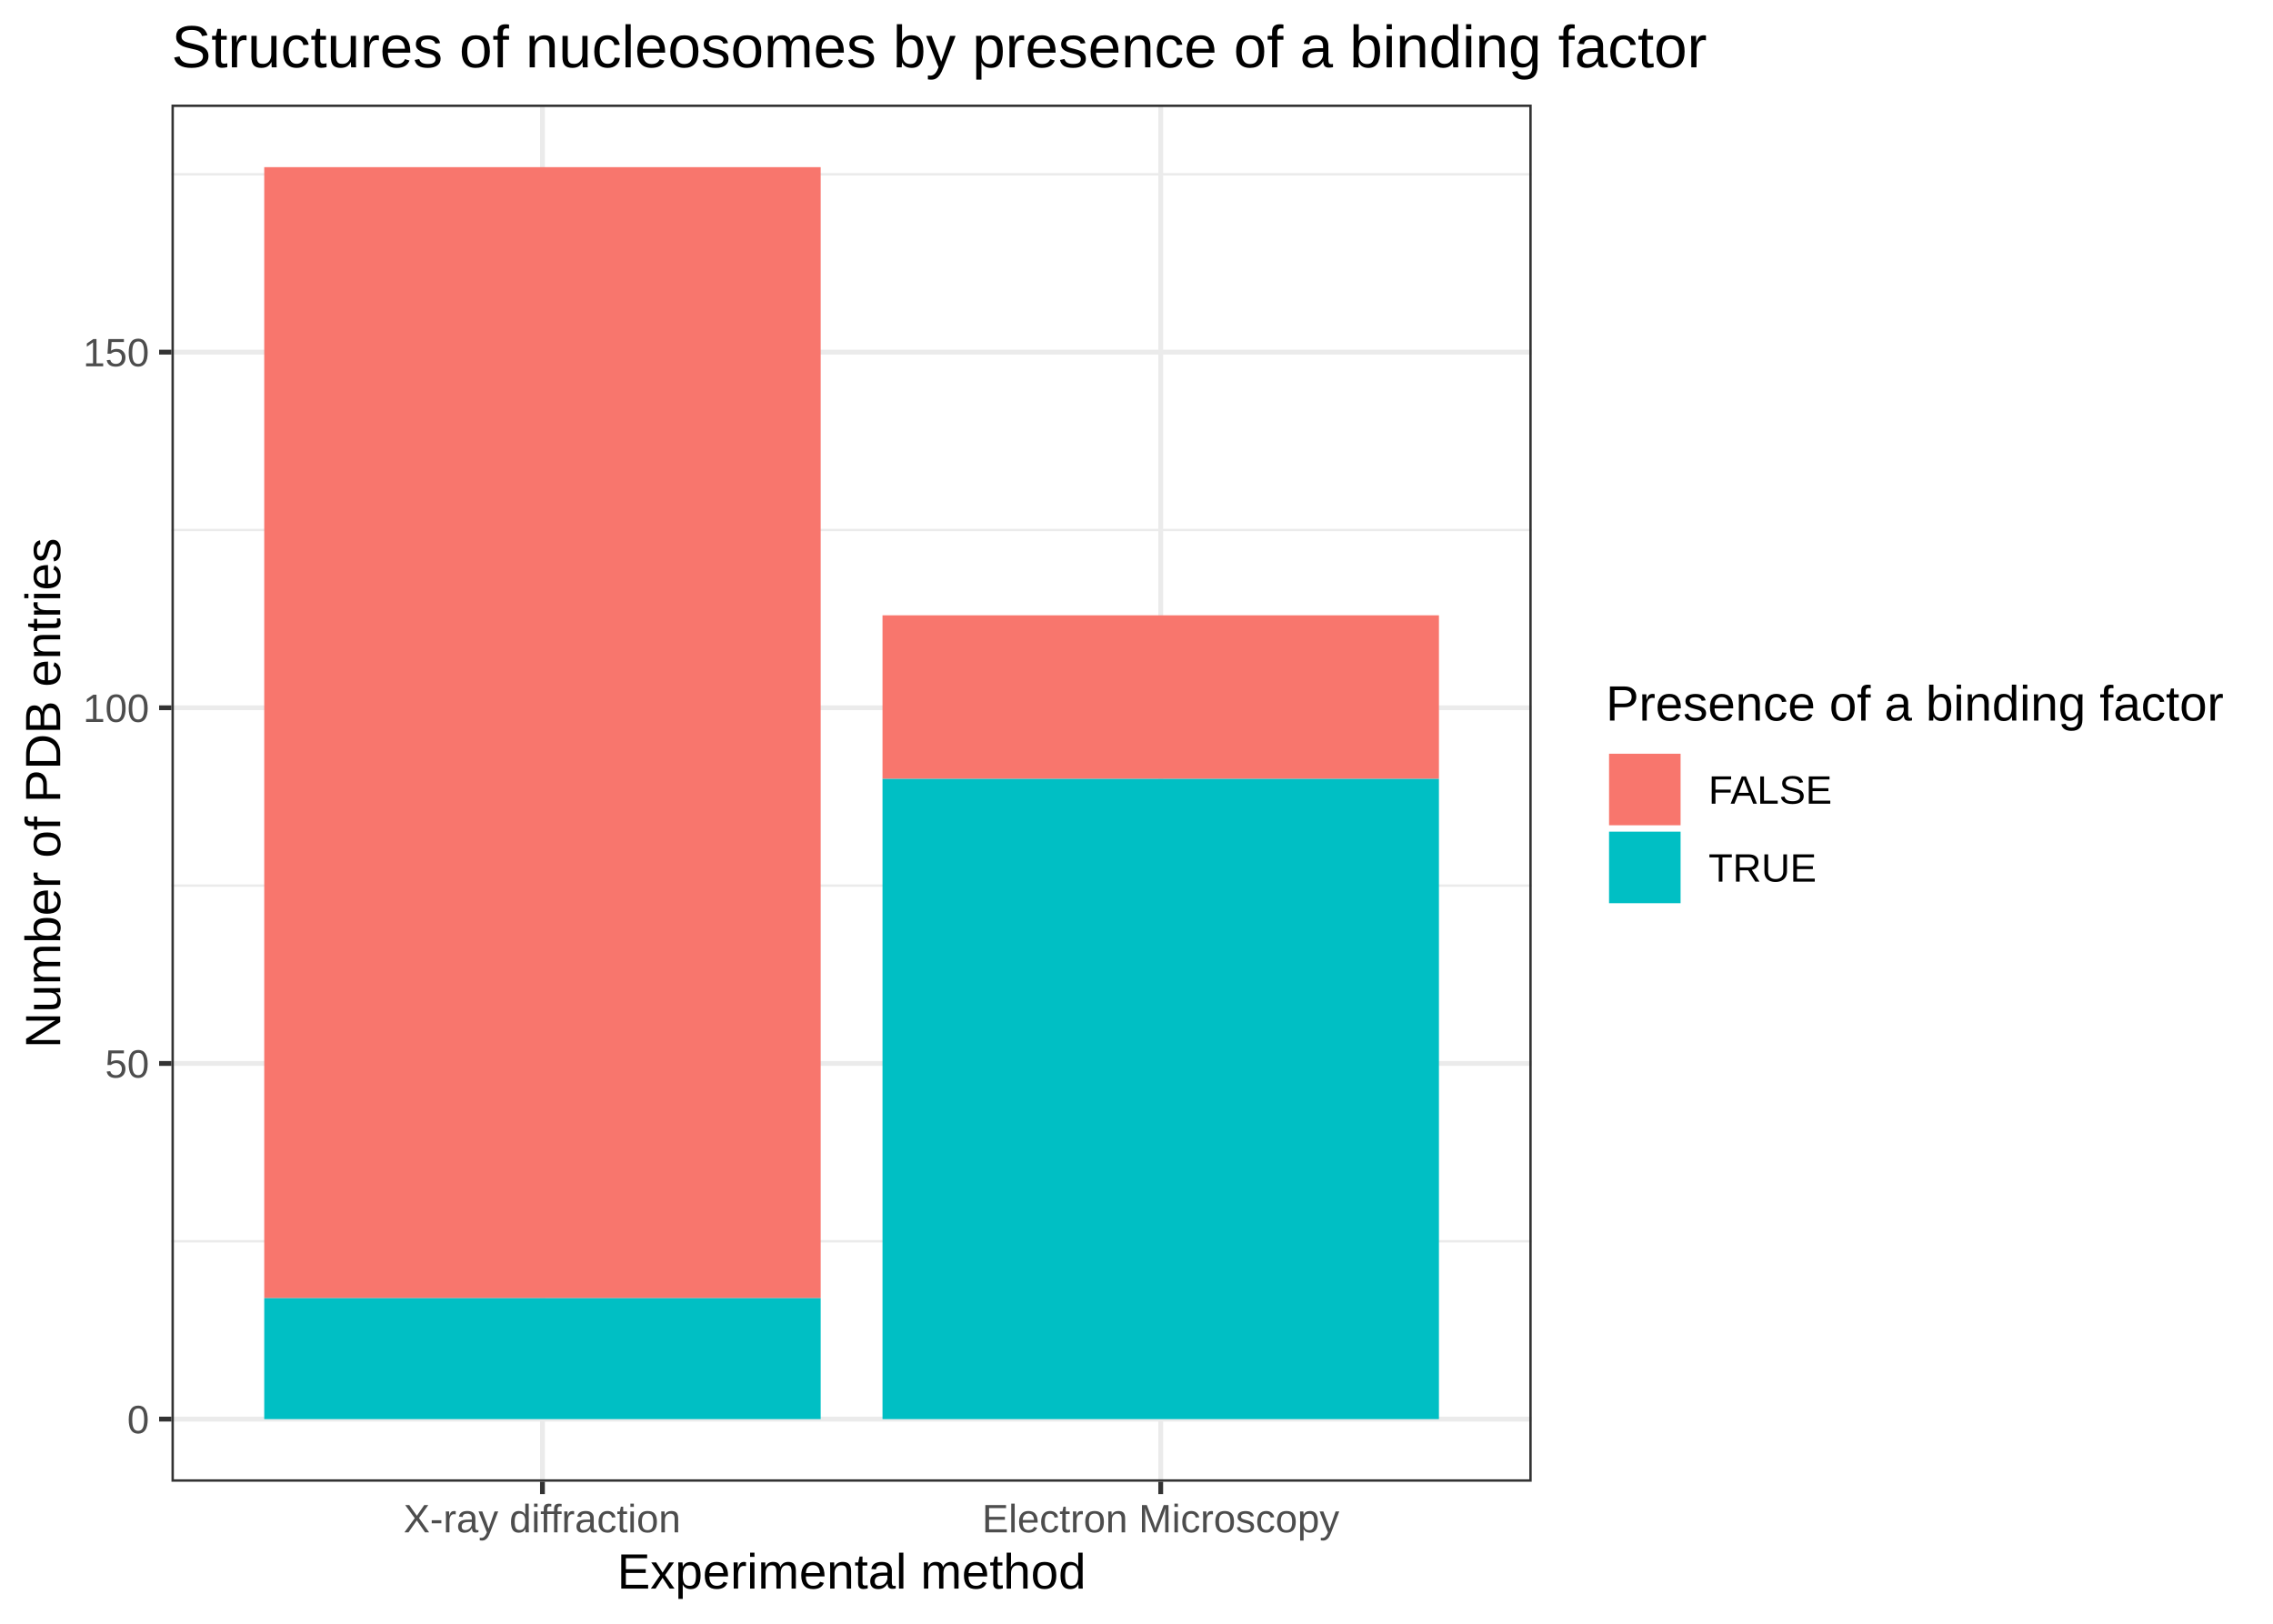
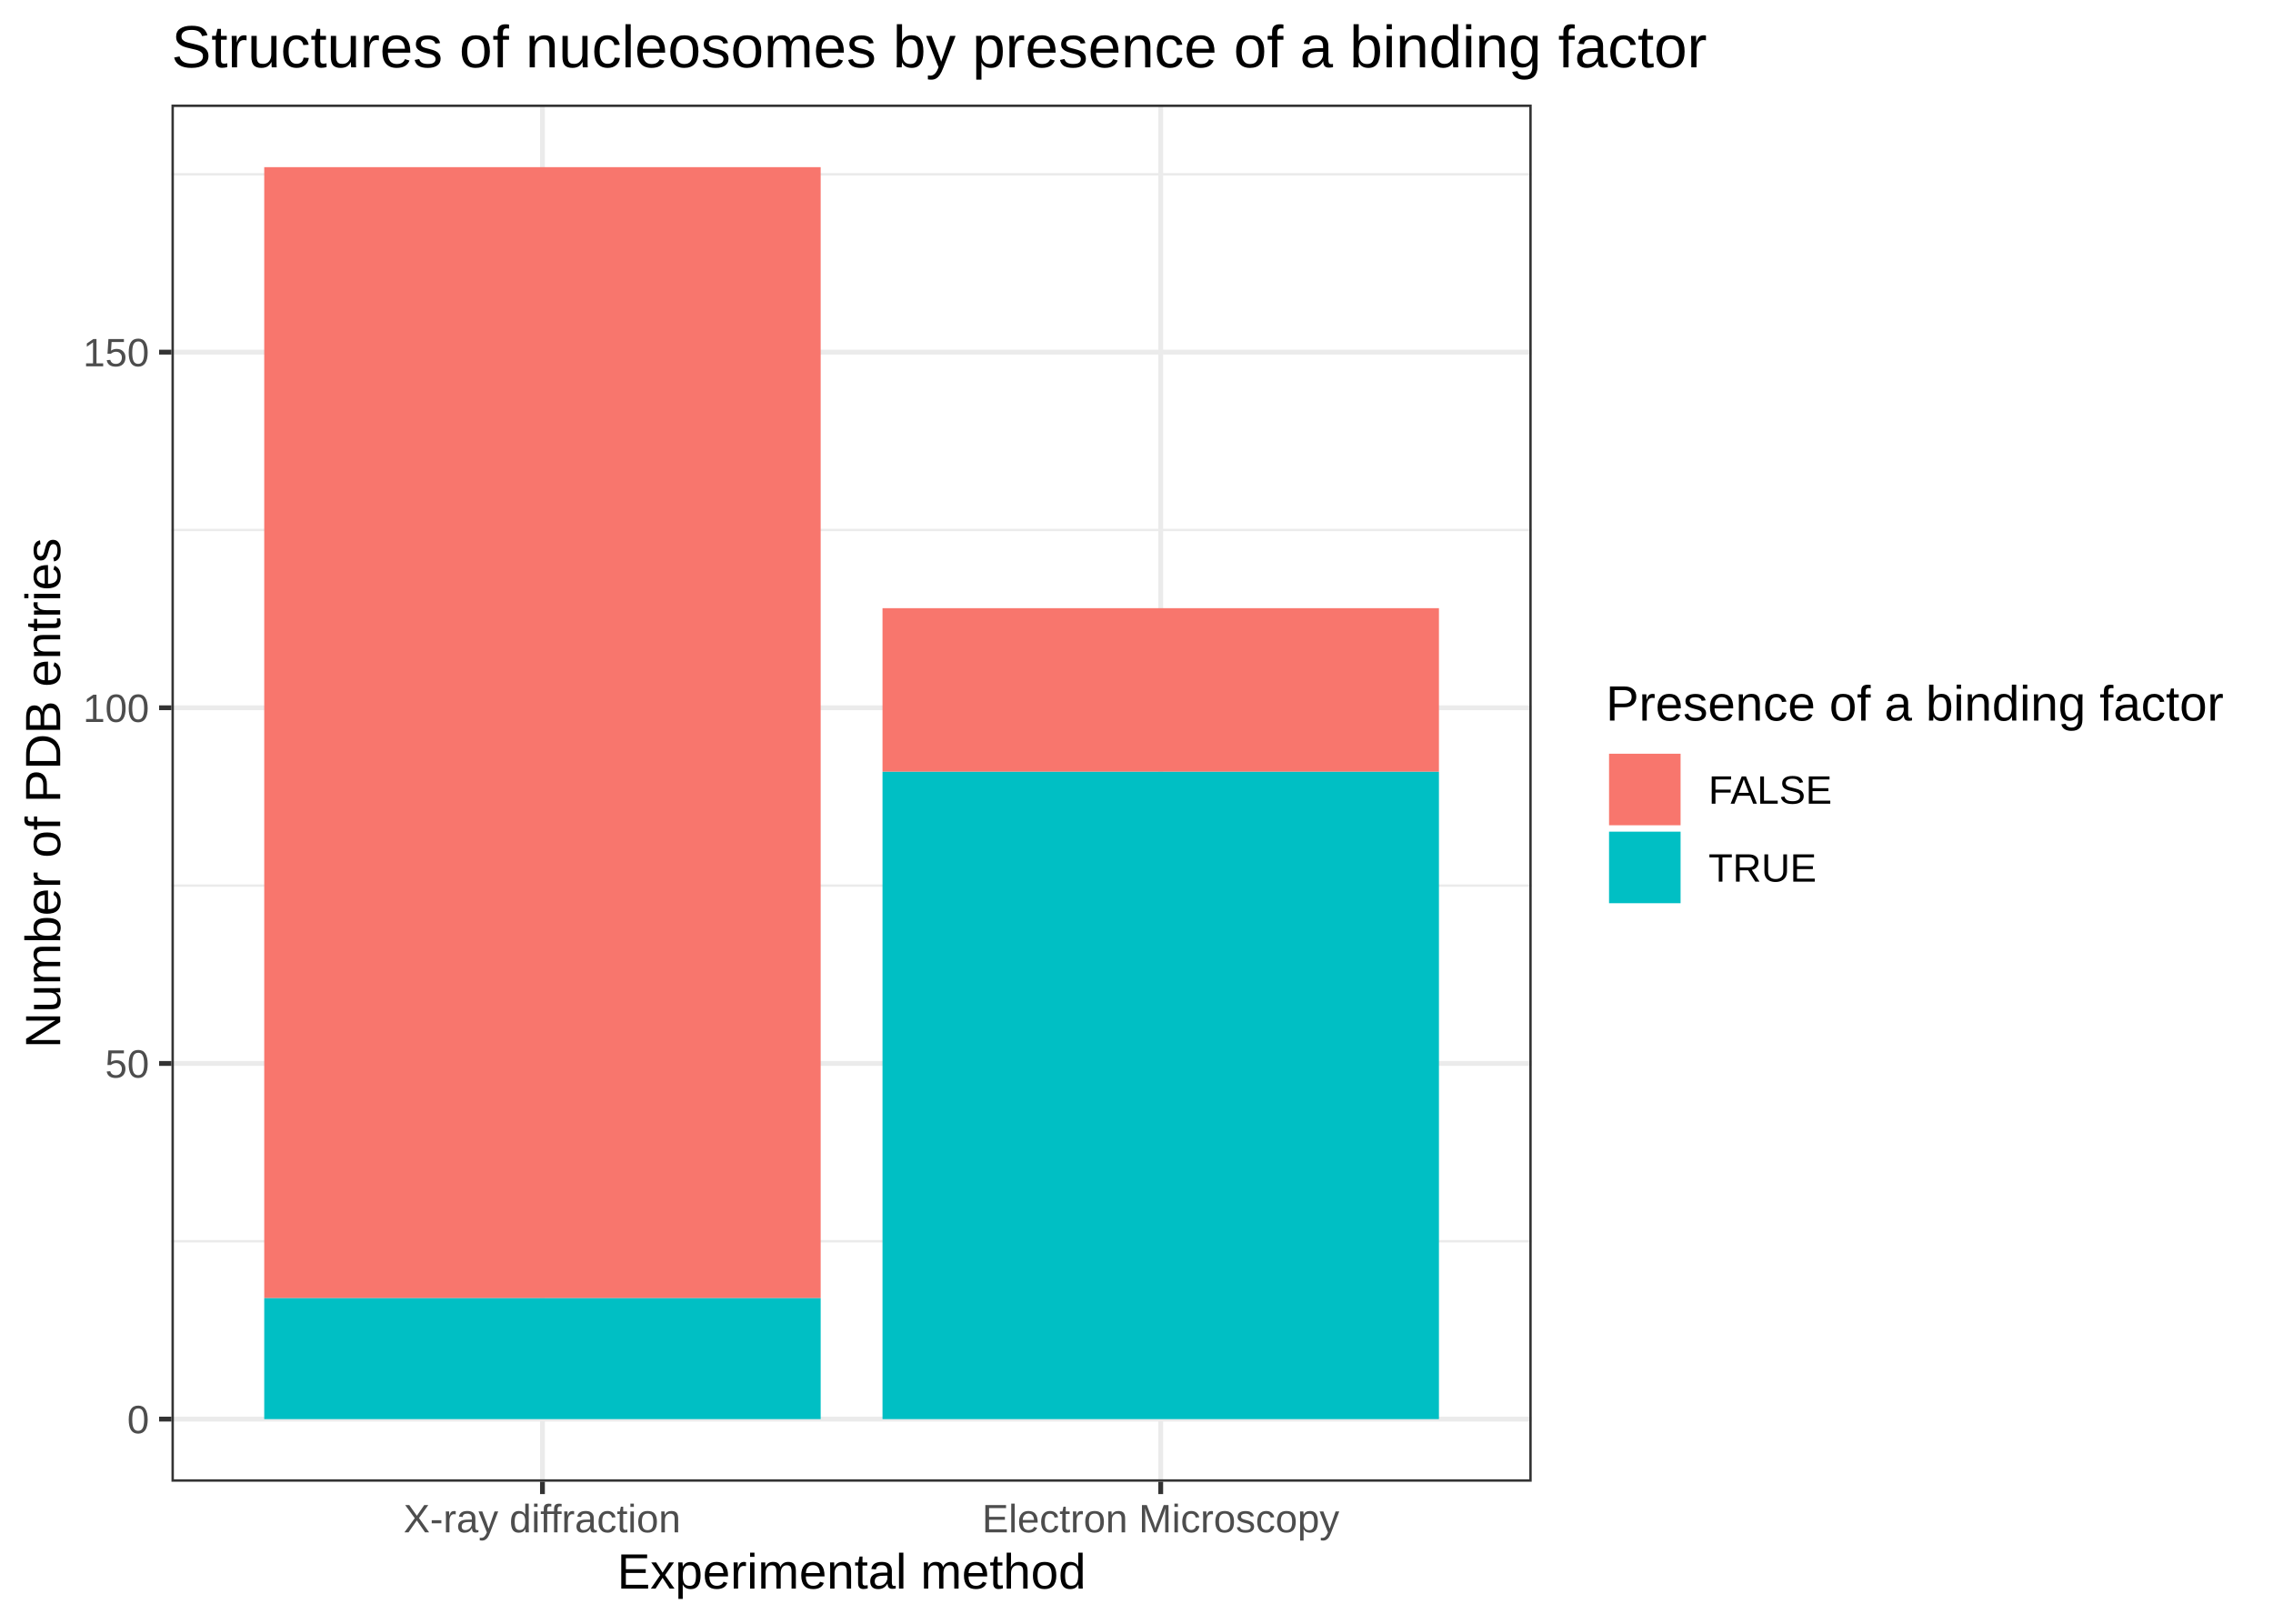
<svg xmlns="http://www.w3.org/2000/svg" viewBox="0 0 504.00 360.00">
  <defs>
    <style type="text/css">
    line, polyline, polygon, path, rect, circle {
      fill: none;
      stroke: #000000;
      stroke-linecap: round;
      stroke-linejoin: round;
      stroke-miterlimit: 10.00;
    }
  </style>
  </defs>
  <rect width="100%" height="100%" style="stroke: none; fill: #FFFFFF;" />
  <rect x="0" y="0" width="504.00" height="360.00" style="stroke-width: 1.07; stroke: #FFFFFF; fill: #FFFFFF;" />
  <defs>
    <clipPath id="cpMzguMDJ8MzM5LjYzfDMyOC41MXwyMy4xOQ==">
      <rect x="38.02" y="23.19" width="301.61" height="305.32" />
    </clipPath>
  </defs>
  <rect x="38.02" y="23.19" width="301.61" height="305.32" style="stroke-width: 1.07; stroke: none; fill: #FFFFFF;" clip-path="url(#cpMzguMDJ8MzM5LjYzfDMyOC41MXwyMy4xOQ==)" />
  <polyline points="38.02,275.20 339.63,275.20 " style="stroke-width: 0.53; stroke: #EBEBEB; stroke-linecap: butt;" clip-path="url(#cpMzguMDJ8MzM5LjYzfDMyOC41MXwyMy4xOQ==)" />
  <polyline points="38.02,196.35 339.63,196.35 " style="stroke-width: 0.53; stroke: #EBEBEB; stroke-linecap: butt;" clip-path="url(#cpMzguMDJ8MzM5LjYzfDMyOC41MXwyMy4xOQ==)" />
  <polyline points="38.02,117.50 339.63,117.50 " style="stroke-width: 0.53; stroke: #EBEBEB; stroke-linecap: butt;" clip-path="url(#cpMzguMDJ8MzM5LjYzfDMyOC41MXwyMy4xOQ==)" />
  <polyline points="38.02,38.64 339.63,38.64 " style="stroke-width: 0.53; stroke: #EBEBEB; stroke-linecap: butt;" clip-path="url(#cpMzguMDJ8MzM5LjYzfDMyOC41MXwyMy4xOQ==)" />
  <polyline points="38.02,314.63 339.63,314.63 " style="stroke-width: 1.07; stroke: #EBEBEB; stroke-linecap: butt;" clip-path="url(#cpMzguMDJ8MzM5LjYzfDMyOC41MXwyMy4xOQ==)" />
  <polyline points="38.02,235.78 339.63,235.78 " style="stroke-width: 1.07; stroke: #EBEBEB; stroke-linecap: butt;" clip-path="url(#cpMzguMDJ8MzM5LjYzfDMyOC41MXwyMy4xOQ==)" />
  <polyline points="38.02,156.92 339.63,156.92 " style="stroke-width: 1.07; stroke: #EBEBEB; stroke-linecap: butt;" clip-path="url(#cpMzguMDJ8MzM5LjYzfDMyOC41MXwyMy4xOQ==)" />
  <polyline points="38.02,78.07 339.63,78.07 " style="stroke-width: 1.07; stroke: #EBEBEB; stroke-linecap: butt;" clip-path="url(#cpMzguMDJ8MzM5LjYzfDMyOC41MXwyMy4xOQ==)" />
  <polyline points="120.28,328.51 120.28,23.19 " style="stroke-width: 1.07; stroke: #EBEBEB; stroke-linecap: butt;" clip-path="url(#cpMzguMDJ8MzM5LjYzfDMyOC41MXwyMy4xOQ==)" />
  <polyline points="257.37,328.51 257.37,23.19 " style="stroke-width: 1.07; stroke: #EBEBEB; stroke-linecap: butt;" clip-path="url(#cpMzguMDJ8MzM5LjYzfDMyOC41MXwyMy4xOQ==)" />
  <rect x="58.59" y="37.06" width="123.38" height="250.76" style="stroke-width: 1.07; stroke: none; stroke-linecap: square; stroke-linejoin: miter; fill: #F8766D;" clip-path="url(#cpMzguMDJ8MzM5LjYzfDMyOC41MXwyMy4xOQ==)" />
  <rect x="58.59" y="287.82" width="123.38" height="26.81" style="stroke-width: 1.07; stroke: none; stroke-linecap: square; stroke-linejoin: miter; fill: #00BFC4;" clip-path="url(#cpMzguMDJ8MzM5LjYzfDMyOC41MXwyMy4xOQ==)" />
-   <rect x="195.68" y="136.42" width="123.38" height="36.27" style="stroke-width: 1.07; stroke: none; stroke-linecap: square; stroke-linejoin: miter; fill: #F8766D;" clip-path="url(#cpMzguMDJ8MzM5LjYzfDMyOC41MXwyMy4xOQ==)" />
-   <rect x="195.68" y="172.69" width="123.38" height="141.94" style="stroke-width: 1.07; stroke: none; stroke-linecap: square; stroke-linejoin: miter; fill: #00BFC4;" clip-path="url(#cpMzguMDJ8MzM5LjYzfDMyOC41MXwyMy4xOQ==)" />
+   <rect x="195.68" y="134.84" width="123.38" height="36.27" style="stroke-width: 1.07; stroke: none; stroke-linecap: square; stroke-linejoin: miter; fill: #F8766D;" clip-path="url(#cpMzguMDJ8MzM5LjYzfDMyOC41MXwyMy4xOQ==)" />
+   <rect x="195.68" y="171.12" width="123.38" height="143.51" style="stroke-width: 1.07; stroke: none; stroke-linecap: square; stroke-linejoin: miter; fill: #00BFC4;" clip-path="url(#cpMzguMDJ8MzM5LjYzfDMyOC41MXwyMy4xOQ==)" />
  <rect x="38.02" y="23.19" width="301.61" height="305.32" style="stroke-width: 1.07; stroke: #333333;" clip-path="url(#cpMzguMDJ8MzM5LjYzfDMyOC41MXwyMy4xOQ==)" />
  <defs>
    <clipPath id="cpMC4wMHw1MDQuMDB8MzYwLjAwfDAuMDA=">
      <rect x="0.00" y="0.00" width="504.00" height="360.00" />
    </clipPath>
  </defs>
  <g clip-path="url(#cpMC4wMHw1MDQuMDB8MzYwLjAwfDAuMDA=)">
    <text x="28.20" y="317.78" style="font-size: 8.80px; fill: #4D4D4D; font-family: Arial;" textLength="4.89px" lengthAdjust="spacingAndGlyphs">0</text>
  </g>
  <g clip-path="url(#cpMC4wMHw1MDQuMDB8MzYwLjAwfDAuMDA=)">
    <text x="23.30" y="238.93" style="font-size: 8.80px; fill: #4D4D4D; font-family: Arial;" textLength="9.79px" lengthAdjust="spacingAndGlyphs">50</text>
  </g>
  <g clip-path="url(#cpMC4wMHw1MDQuMDB8MzYwLjAwfDAuMDA=)">
    <text x="18.41" y="160.07" style="font-size: 8.80px; fill: #4D4D4D; font-family: Arial;" textLength="14.68px" lengthAdjust="spacingAndGlyphs">100</text>
  </g>
  <g clip-path="url(#cpMC4wMHw1MDQuMDB8MzYwLjAwfDAuMDA=)">
    <text x="18.41" y="81.22" style="font-size: 8.80px; fill: #4D4D4D; font-family: Arial;" textLength="14.68px" lengthAdjust="spacingAndGlyphs">150</text>
  </g>
  <polyline points="35.28,314.63 38.02,314.63 " style="stroke-width: 1.07; stroke: #333333; stroke-linecap: butt;" clip-path="url(#cpMC4wMHw1MDQuMDB8MzYwLjAwfDAuMDA=)" />
  <polyline points="35.28,235.78 38.02,235.78 " style="stroke-width: 1.07; stroke: #333333; stroke-linecap: butt;" clip-path="url(#cpMC4wMHw1MDQuMDB8MzYwLjAwfDAuMDA=)" />
  <polyline points="35.28,156.92 38.02,156.92 " style="stroke-width: 1.07; stroke: #333333; stroke-linecap: butt;" clip-path="url(#cpMC4wMHw1MDQuMDB8MzYwLjAwfDAuMDA=)" />
  <polyline points="35.28,78.07 38.02,78.07 " style="stroke-width: 1.07; stroke: #333333; stroke-linecap: butt;" clip-path="url(#cpMC4wMHw1MDQuMDB8MzYwLjAwfDAuMDA=)" />
  <polyline points="120.28,331.25 120.28,328.51 " style="stroke-width: 1.07; stroke: #333333; stroke-linecap: butt;" clip-path="url(#cpMC4wMHw1MDQuMDB8MzYwLjAwfDAuMDA=)" />
  <polyline points="257.37,331.25 257.37,328.51 " style="stroke-width: 1.07; stroke: #333333; stroke-linecap: butt;" clip-path="url(#cpMC4wMHw1MDQuMDB8MzYwLjAwfDAuMDA=)" />
  <g clip-path="url(#cpMC4wMHw1MDQuMDB8MzYwLjAwfDAuMDA=)">
    <text x="89.47" y="339.74" style="font-size: 8.80px; fill: #4D4D4D; font-family: Arial;" textLength="61.62px" lengthAdjust="spacingAndGlyphs">X-ray diffraction</text>
  </g>
  <g clip-path="url(#cpMC4wMHw1MDQuMDB8MzYwLjAwfDAuMDA=)">
    <text x="217.76" y="339.74" style="font-size: 8.80px; fill: #4D4D4D; font-family: Arial;" textLength="79.23px" lengthAdjust="spacingAndGlyphs">Electron Microscopy</text>
  </g>
  <g clip-path="url(#cpMC4wMHw1MDQuMDB8MzYwLjAwfDAuMDA=)">
    <text x="136.85" y="352.21" style="font-size: 11.00px; font-family: Arial;" textLength="103.94px" lengthAdjust="spacingAndGlyphs">Experimental method</text>
  </g>
  <g clip-path="url(#cpMC4wMHw1MDQuMDB8MzYwLjAwfDAuMDA=)">
    <text transform="translate(13.35,232.40) rotate(-90)" style="font-size: 11.00px; font-family: Arial;" textLength="113.10px" lengthAdjust="spacingAndGlyphs">Number of PDB entries</text>
  </g>
  <rect x="350.59" y="145.25" width="147.93" height="61.19" style="stroke-width: 1.07; stroke: none; fill: #FFFFFF;" clip-path="url(#cpMC4wMHw1MDQuMDB8MzYwLjAwfDAuMDA=)" />
  <g clip-path="url(#cpMC4wMHw1MDQuMDB8MzYwLjAwfDAuMDA=)">
    <text x="356.07" y="159.76" style="font-size: 11.00px; font-family: Arial;" textLength="136.97px" lengthAdjust="spacingAndGlyphs">Presence of a binding factor</text>
  </g>
  <rect x="356.07" y="166.40" width="17.28" height="17.28" style="stroke-width: 1.07; stroke: none; fill: #FFFFFF;" clip-path="url(#cpMC4wMHw1MDQuMDB8MzYwLjAwfDAuMDA=)" />
  <rect x="356.78" y="167.11" width="15.86" height="15.86" style="stroke-width: 1.07; stroke: none; stroke-linecap: square; stroke-linejoin: miter; fill: #F8766D;" clip-path="url(#cpMC4wMHw1MDQuMDB8MzYwLjAwfDAuMDA=)" />
  <rect x="356.07" y="183.68" width="17.28" height="17.28" style="stroke-width: 1.07; stroke: none; fill: #FFFFFF;" clip-path="url(#cpMC4wMHw1MDQuMDB8MzYwLjAwfDAuMDA=)" />
  <rect x="356.78" y="184.39" width="15.86" height="15.86" style="stroke-width: 1.07; stroke: none; stroke-linecap: square; stroke-linejoin: miter; fill: #00BFC4;" clip-path="url(#cpMC4wMHw1MDQuMDB8MzYwLjAwfDAuMDA=)" />
  <g clip-path="url(#cpMC4wMHw1MDQuMDB8MzYwLjAwfDAuMDA=)">
    <text x="378.83" y="178.19" style="font-size: 8.80px; font-family: Arial;" textLength="27.88px" lengthAdjust="spacingAndGlyphs">FALSE</text>
  </g>
  <g clip-path="url(#cpMC4wMHw1MDQuMDB8MzYwLjAwfDAuMDA=)">
    <text x="378.83" y="195.47" style="font-size: 8.80px; font-family: Arial;" textLength="23.96px" lengthAdjust="spacingAndGlyphs">TRUE</text>
  </g>
  <g clip-path="url(#cpMC4wMHw1MDQuMDB8MzYwLjAwfDAuMDA=)">
    <text x="38.02" y="14.93" style="font-size: 13.20px; font-family: Arial;" textLength="340.45px" lengthAdjust="spacingAndGlyphs">Structures of nucleosomes by presence of a binding factor</text>
  </g>
</svg>
